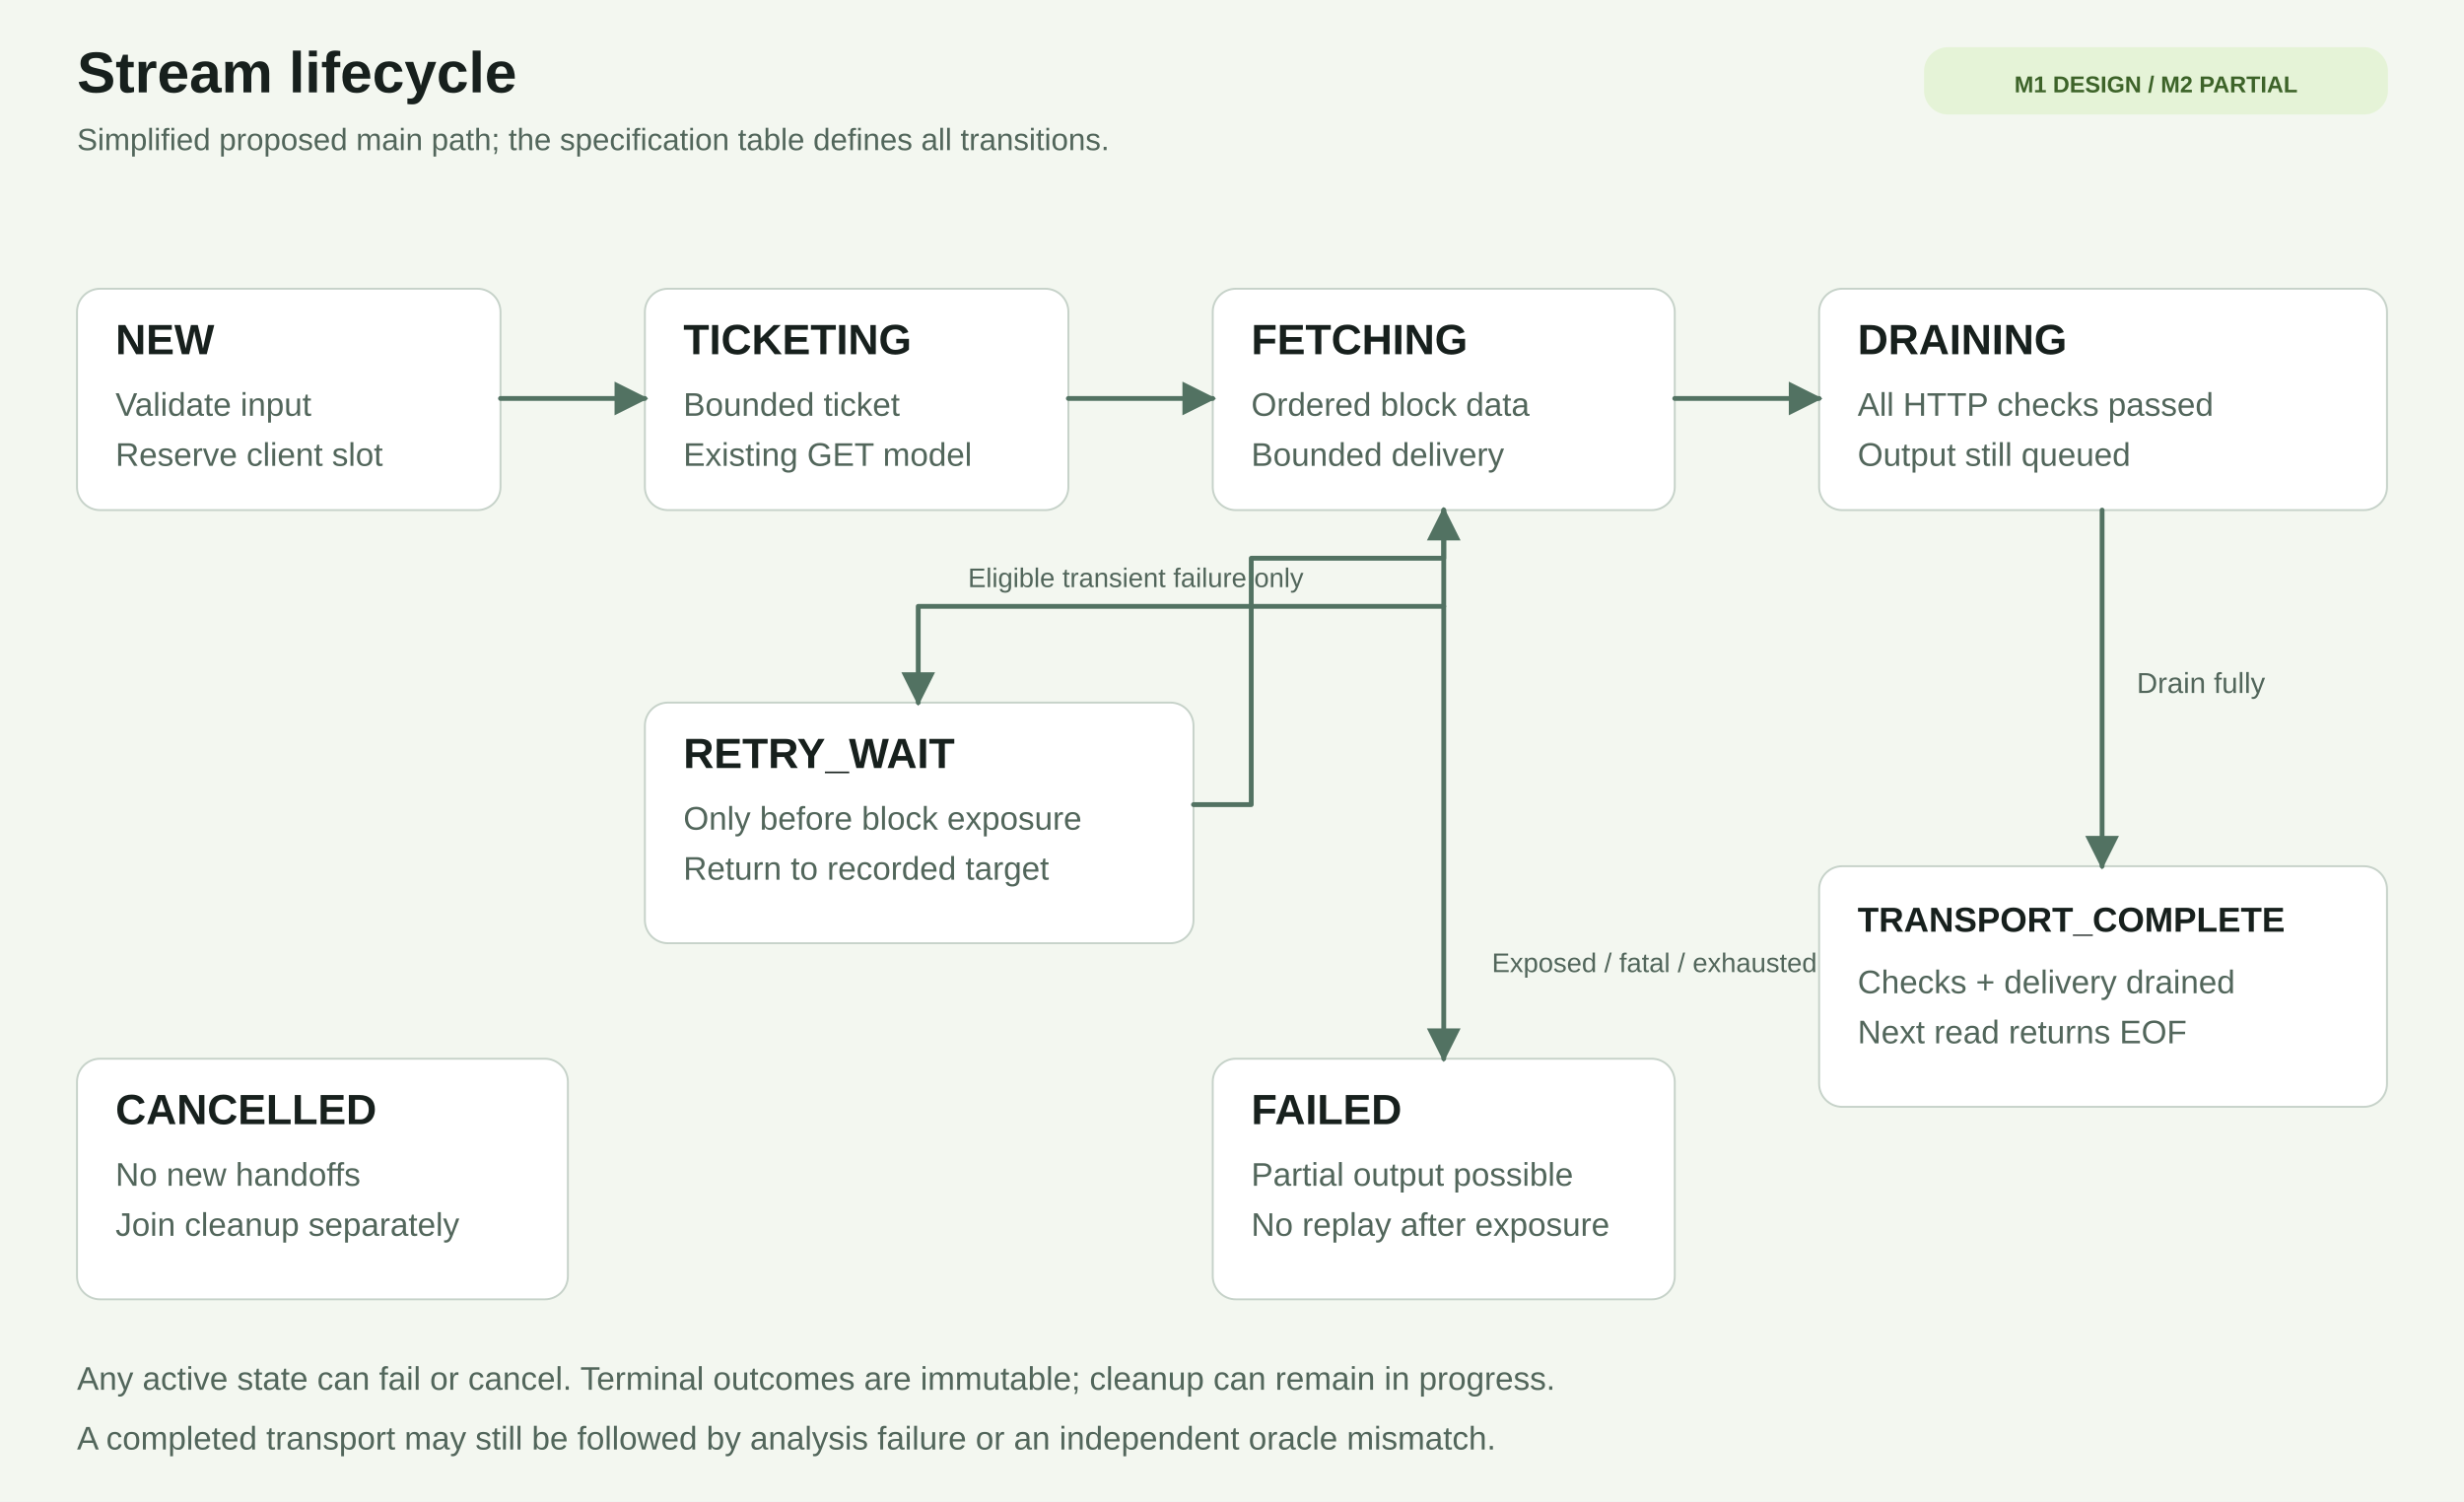
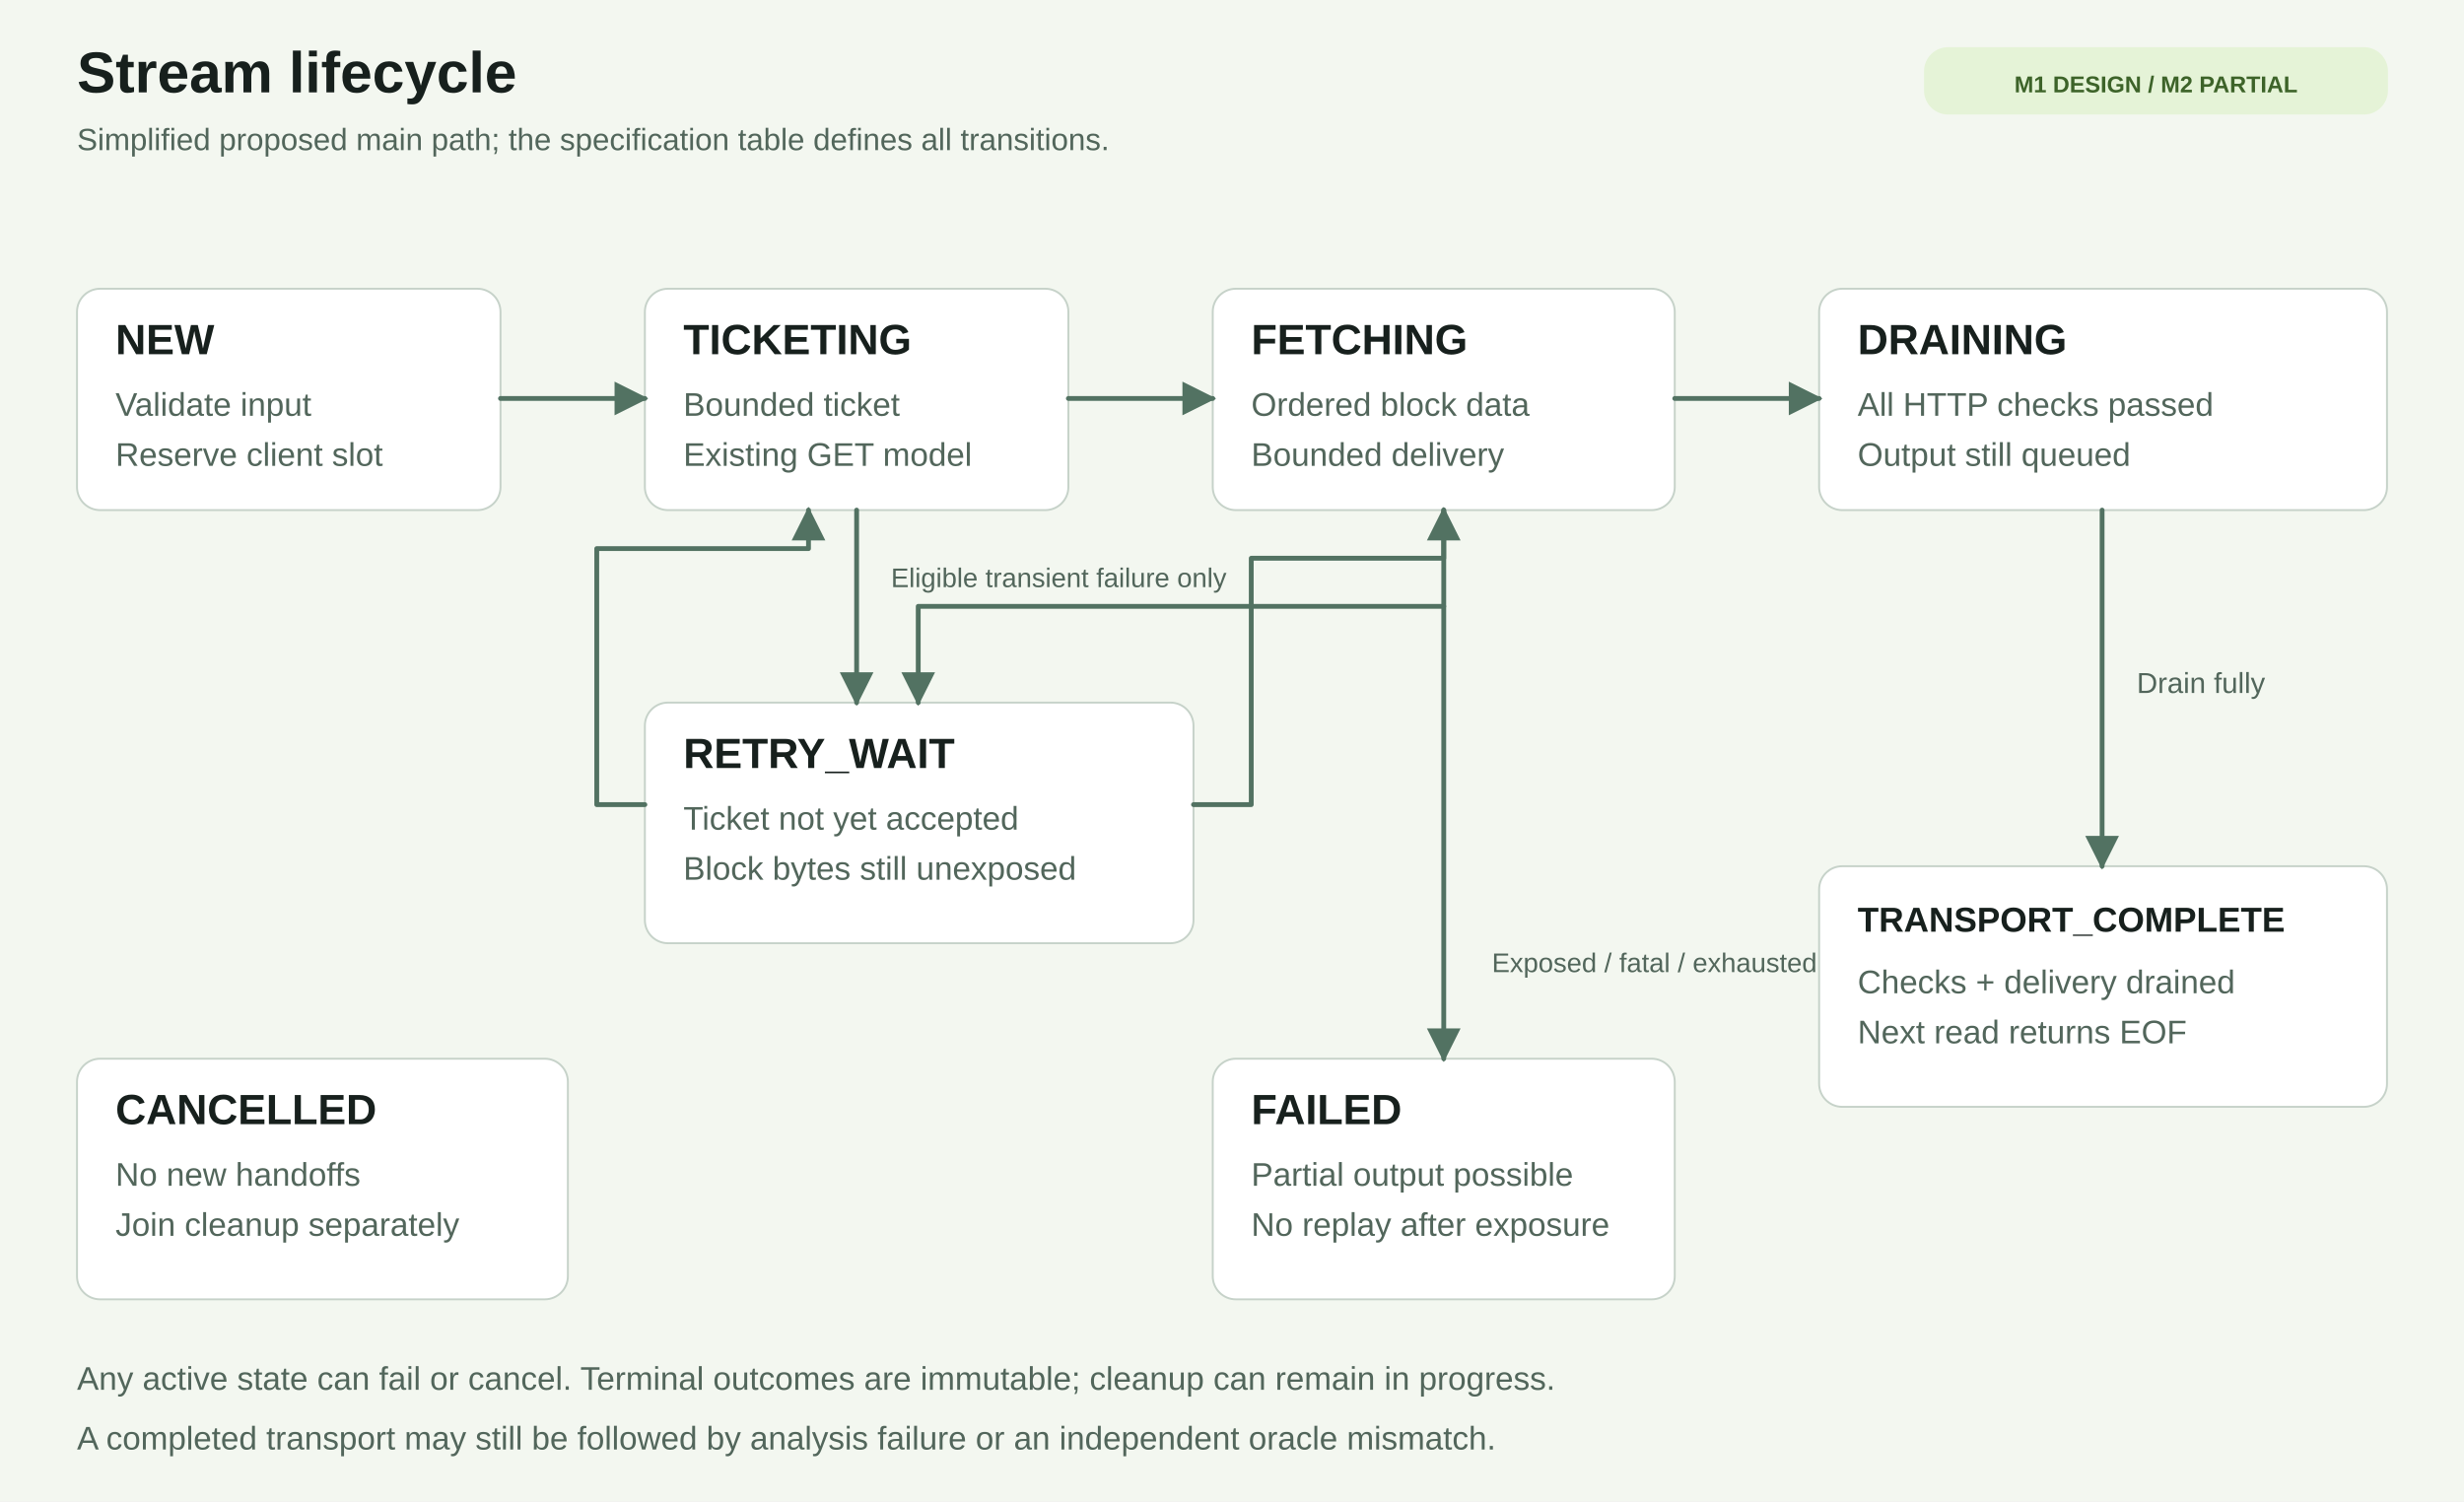
<svg xmlns="http://www.w3.org/2000/svg" width="1280" height="780" viewBox="0 0 1280 780" role="img" aria-labelledby="title desc">
  <style>text { font-family: Arial, Helvetica, sans-serif; } path { stroke-linecap: round; stroke-linejoin: round; }</style>
  <rect width="1280" height="780" fill="#f3f7f0" />
  <defs>
    <marker id="arrow" viewBox="0 0 10 10" refX="9" refY="5" markerWidth="7" markerHeight="7" orient="auto">
      <path d="M0 0 L10 5 L0 10 Z" fill="#527262" />
    </marker>
  </defs>
  <text x="40" y="48" font-size="30" fill="#17201d" font-weight="700" text-anchor="start">Stream lifecycle</text>
  <text x="40" y="78" font-size="16" fill="#52665b" font-weight="400" text-anchor="start">Simplified proposed main path; the specification table defines all transitions.</text>
  <rect x="1000" y="25" width="240" height="34" rx="12" fill="#e5f3d7" stroke="#e5f3d7" />
  <text x="1120" y="48" font-size="12" fill="#3d6329" font-weight="700" text-anchor="middle">M1 DESIGN / M2 PARTIAL</text>
  <rect x="40" y="150" width="220" height="115" rx="12" fill="#ffffff" stroke="#c6d2c9" />
  <text x="60" y="184" font-size="22" fill="#17201d" font-weight="700" text-anchor="start">NEW</text>
  <text x="60" y="216" font-size="17" fill="#52665b" font-weight="400" text-anchor="start">Validate input</text>
  <text x="60" y="242" font-size="17" fill="#52665b" font-weight="400" text-anchor="start">Reserve client slot</text>
  <rect x="335" y="150" width="220" height="115" rx="12" fill="#ffffff" stroke="#c6d2c9" />
  <text x="355" y="184" font-size="22" fill="#17201d" font-weight="700" text-anchor="start">TICKETING</text>
  <text x="355" y="216" font-size="17" fill="#52665b" font-weight="400" text-anchor="start">Bounded ticket</text>
  <text x="355" y="242" font-size="17" fill="#52665b" font-weight="400" text-anchor="start">Existing GET model</text>
  <rect x="630" y="150" width="240" height="115" rx="12" fill="#ffffff" stroke="#c6d2c9" />
  <text x="650" y="184" font-size="22" fill="#17201d" font-weight="700" text-anchor="start">FETCHING</text>
  <text x="650" y="216" font-size="17" fill="#52665b" font-weight="400" text-anchor="start">Ordered block data</text>
  <text x="650" y="242" font-size="17" fill="#52665b" font-weight="400" text-anchor="start">Bounded delivery</text>
  <rect x="945" y="150" width="295" height="115" rx="12" fill="#ffffff" stroke="#c6d2c9" />
  <text x="965" y="184" font-size="22" fill="#17201d" font-weight="700" text-anchor="start">DRAINING</text>
  <text x="965" y="216" font-size="17" fill="#52665b" font-weight="400" text-anchor="start">All HTTP checks passed</text>
  <text x="965" y="242" font-size="17" fill="#52665b" font-weight="400" text-anchor="start">Output still queued</text>
  <path d="M260 207 L335 207" fill="none" stroke="#527262" stroke-width="2.5" marker-end="url(#arrow)" />
  <path d="M555 207 L630 207" fill="none" stroke="#527262" stroke-width="2.5" marker-end="url(#arrow)" />
  <path d="M870 207 L945 207" fill="none" stroke="#527262" stroke-width="2.5" marker-end="url(#arrow)" />
  <rect x="335" y="365" width="285" height="125" rx="12" fill="#ffffff" stroke="#c6d2c9" />
  <text x="355" y="399" font-size="22" fill="#17201d" font-weight="700" text-anchor="start">RETRY_WAIT</text>
-   <text x="355" y="431" font-size="17" fill="#52665b" font-weight="400" text-anchor="start">Only before block exposure</text>
-   <text x="355" y="457" font-size="17" fill="#52665b" font-weight="400" text-anchor="start">Return to recorded target</text>
+   <text x="355" y="431" font-size="17" fill="#52665b" font-weight="400" text-anchor="start">Ticket not yet accepted</text>
+   <text x="355" y="457" font-size="17" fill="#52665b" font-weight="400" text-anchor="start">Block bytes still unexposed</text>
  <rect x="945" y="450" width="295" height="125" rx="12" fill="#ffffff" stroke="#c6d2c9" />
  <text x="965" y="484" font-size="18" fill="#17201d" font-weight="700" text-anchor="start">TRANSPORT_COMPLETE</text>
  <text x="965" y="516" font-size="17" fill="#52665b" font-weight="400" text-anchor="start">Checks + delivery drained</text>
  <text x="965" y="542" font-size="17" fill="#52665b" font-weight="400" text-anchor="start">Next read returns EOF</text>
  <rect x="630" y="550" width="240" height="125" rx="12" fill="#ffffff" stroke="#c6d2c9" />
  <text x="650" y="584" font-size="22" fill="#17201d" font-weight="700" text-anchor="start">FAILED</text>
  <text x="650" y="616" font-size="17" fill="#52665b" font-weight="400" text-anchor="start">Partial output possible</text>
  <text x="650" y="642" font-size="17" fill="#52665b" font-weight="400" text-anchor="start">No replay after exposure</text>
  <rect x="40" y="550" width="255" height="125" rx="12" fill="#ffffff" stroke="#c6d2c9" />
  <text x="60" y="584" font-size="22" fill="#17201d" font-weight="700" text-anchor="start">CANCELLED</text>
  <text x="60" y="616" font-size="17" fill="#52665b" font-weight="400" text-anchor="start">No new handoffs</text>
  <text x="60" y="642" font-size="17" fill="#52665b" font-weight="400" text-anchor="start">Join cleanup separately</text>
  <path d="M750 265 V315 H477 V365" fill="none" stroke="#527262" stroke-width="2.5" marker-end="url(#arrow)" />
-   <text x="590" y="305" font-size="14" fill="#52665b" font-weight="400" text-anchor="middle">Eligible transient failure only</text>
+   <path d="M445 265 V365" fill="none" stroke="#527262" stroke-width="2.5" marker-end="url(#arrow)" />
+   <path d="M335 418 H310 V285 H420 V265" fill="none" stroke="#527262" stroke-width="2.5" marker-end="url(#arrow)" />
+   <text x="550" y="305" font-size="14" fill="#52665b" font-weight="400" text-anchor="middle">Eligible transient failure only</text>
  <path d="M620 418 H650 V290 H750 V265" fill="none" stroke="#527262" stroke-width="2.5" marker-end="url(#arrow)" />
  <path d="M1092 265 V450" fill="none" stroke="#527262" stroke-width="2.5" marker-end="url(#arrow)" />
  <text x="1110" y="360" font-size="15" fill="#52665b" font-weight="400" text-anchor="start">Drain fully</text>
  <path d="M750 315 V550" fill="none" stroke="#527262" stroke-width="2.5" marker-end="url(#arrow)" />
  <text x="775" y="505" font-size="14" fill="#52665b" font-weight="400" text-anchor="start">Exposed / fatal / exhausted</text>
  <text x="40" y="722" font-size="17" fill="#52665b" font-weight="400" text-anchor="start">Any active state can fail or cancel. Terminal outcomes are immutable; cleanup can remain in progress.</text>
  <text x="40" y="753" font-size="17" fill="#52665b" font-weight="400" text-anchor="start">A completed transport may still be followed by analysis failure or an independent oracle mismatch.</text>
</svg>
